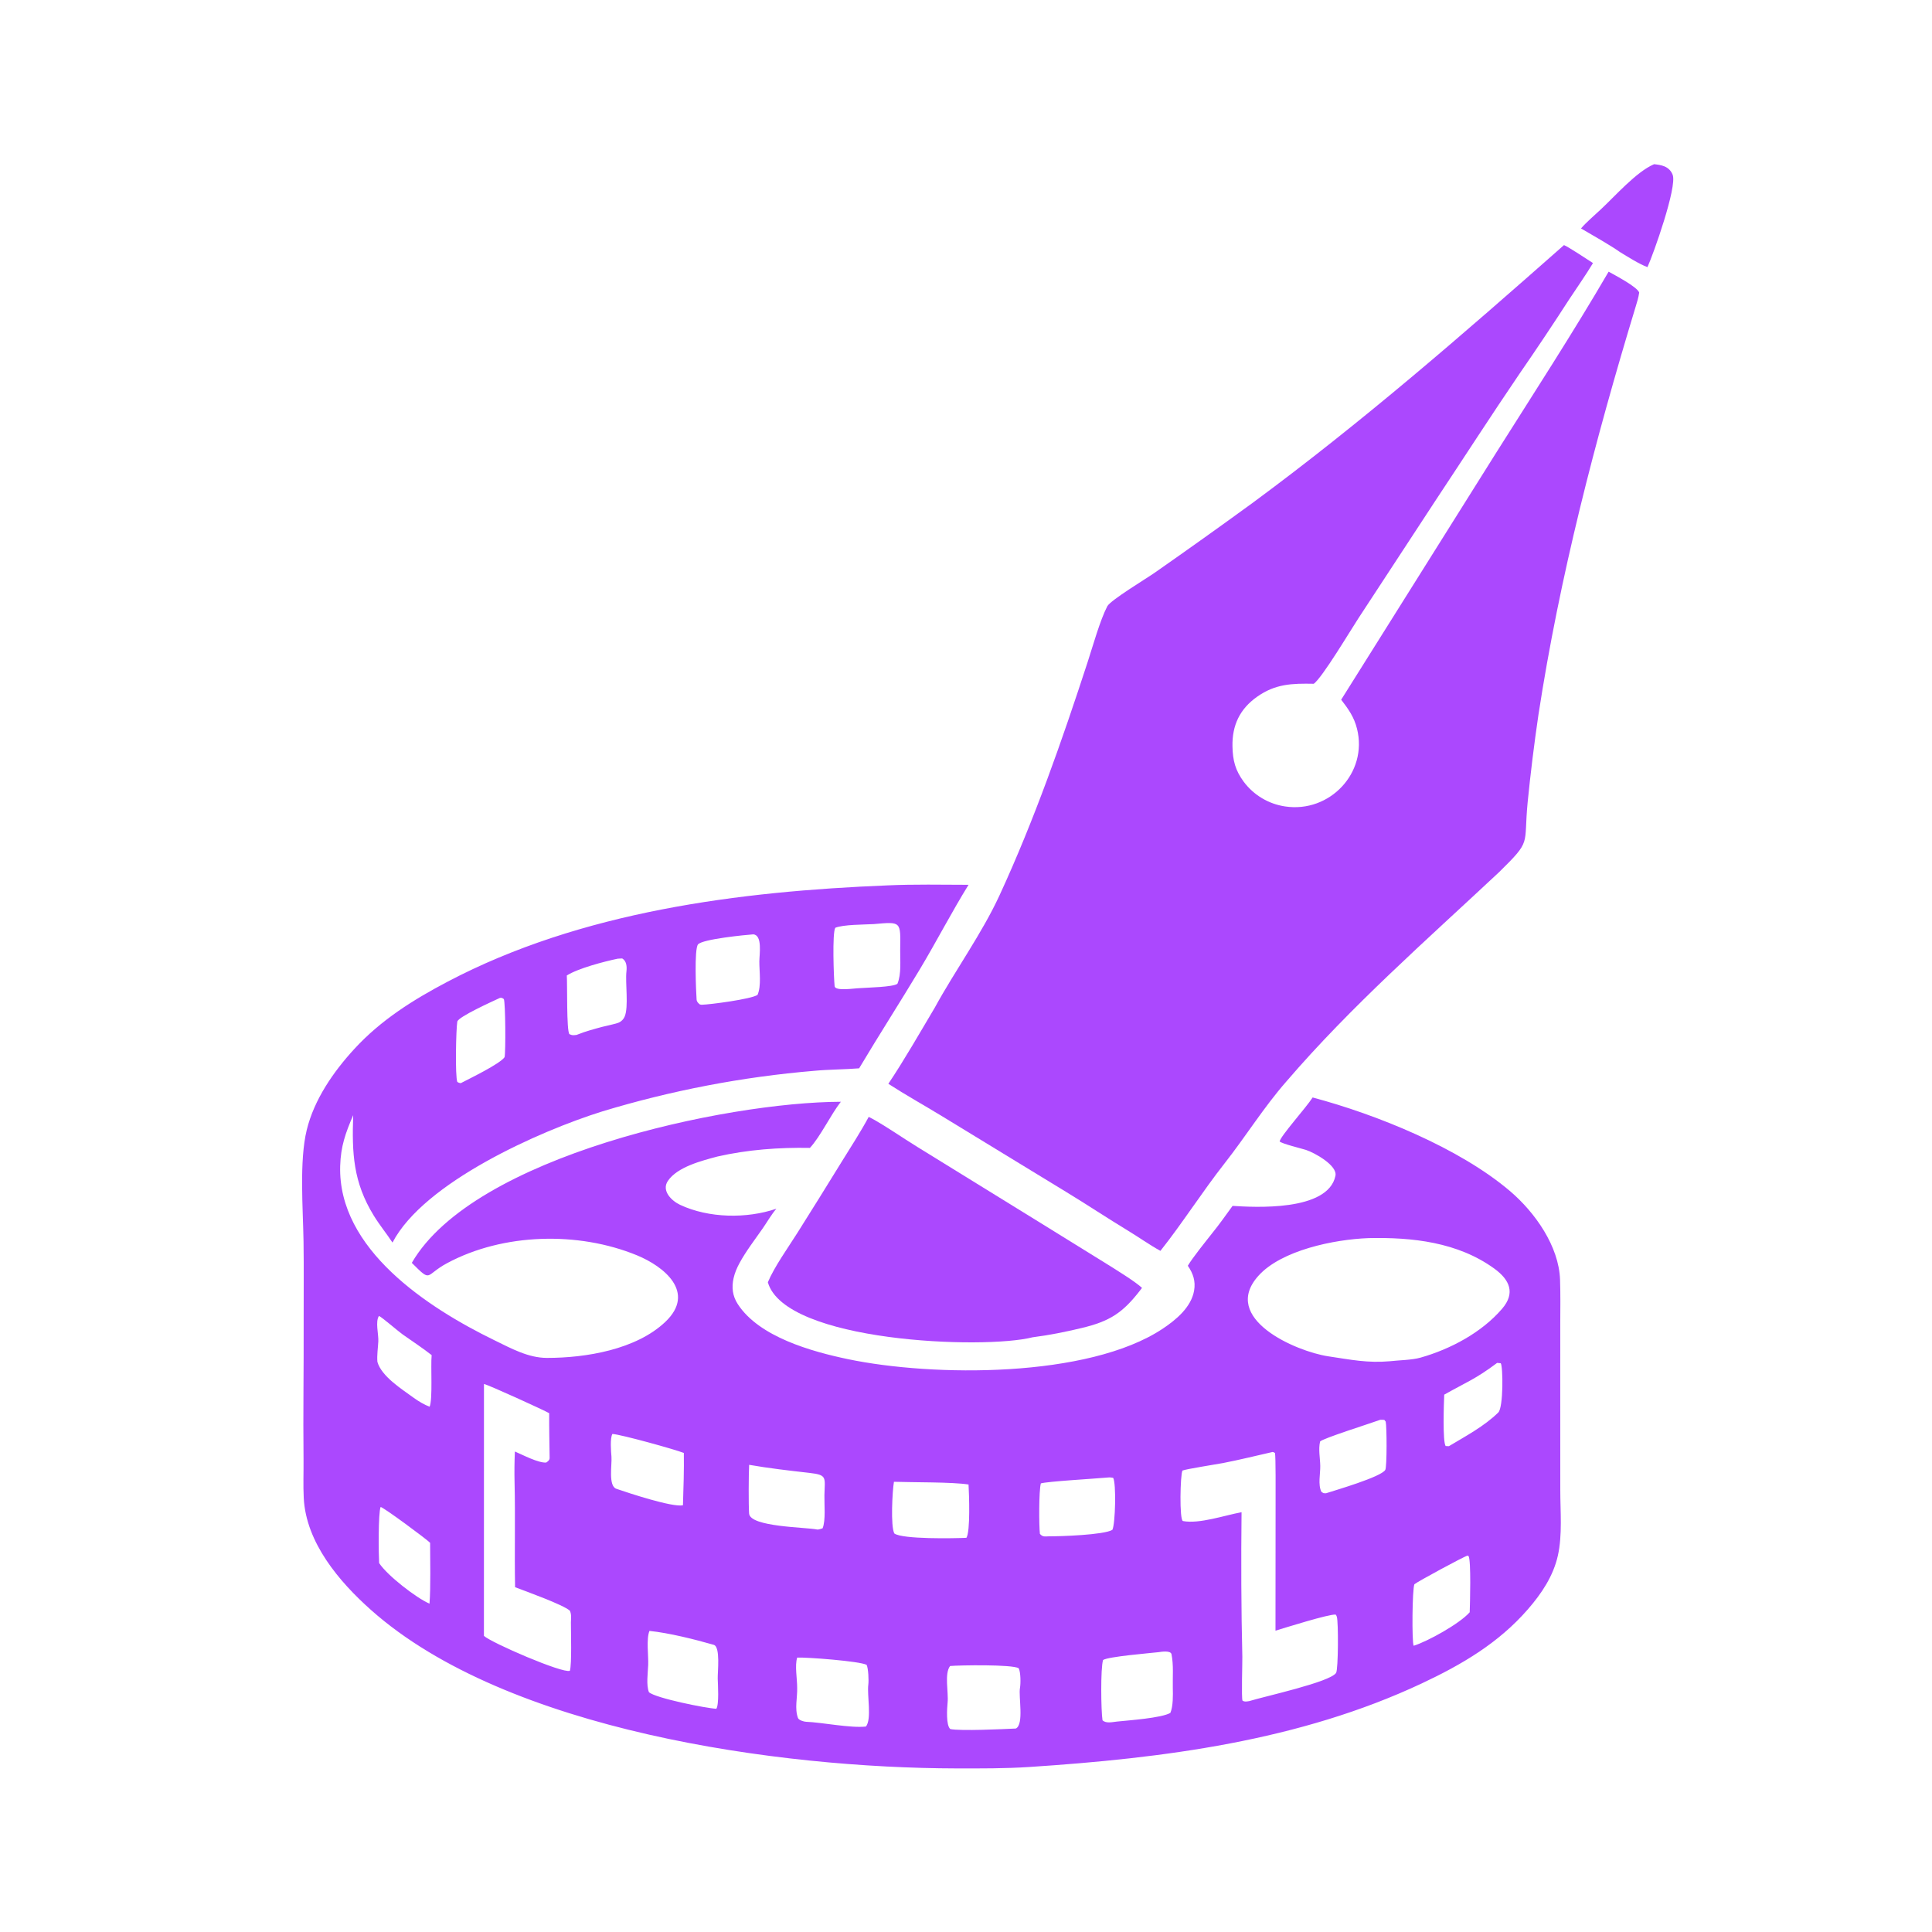
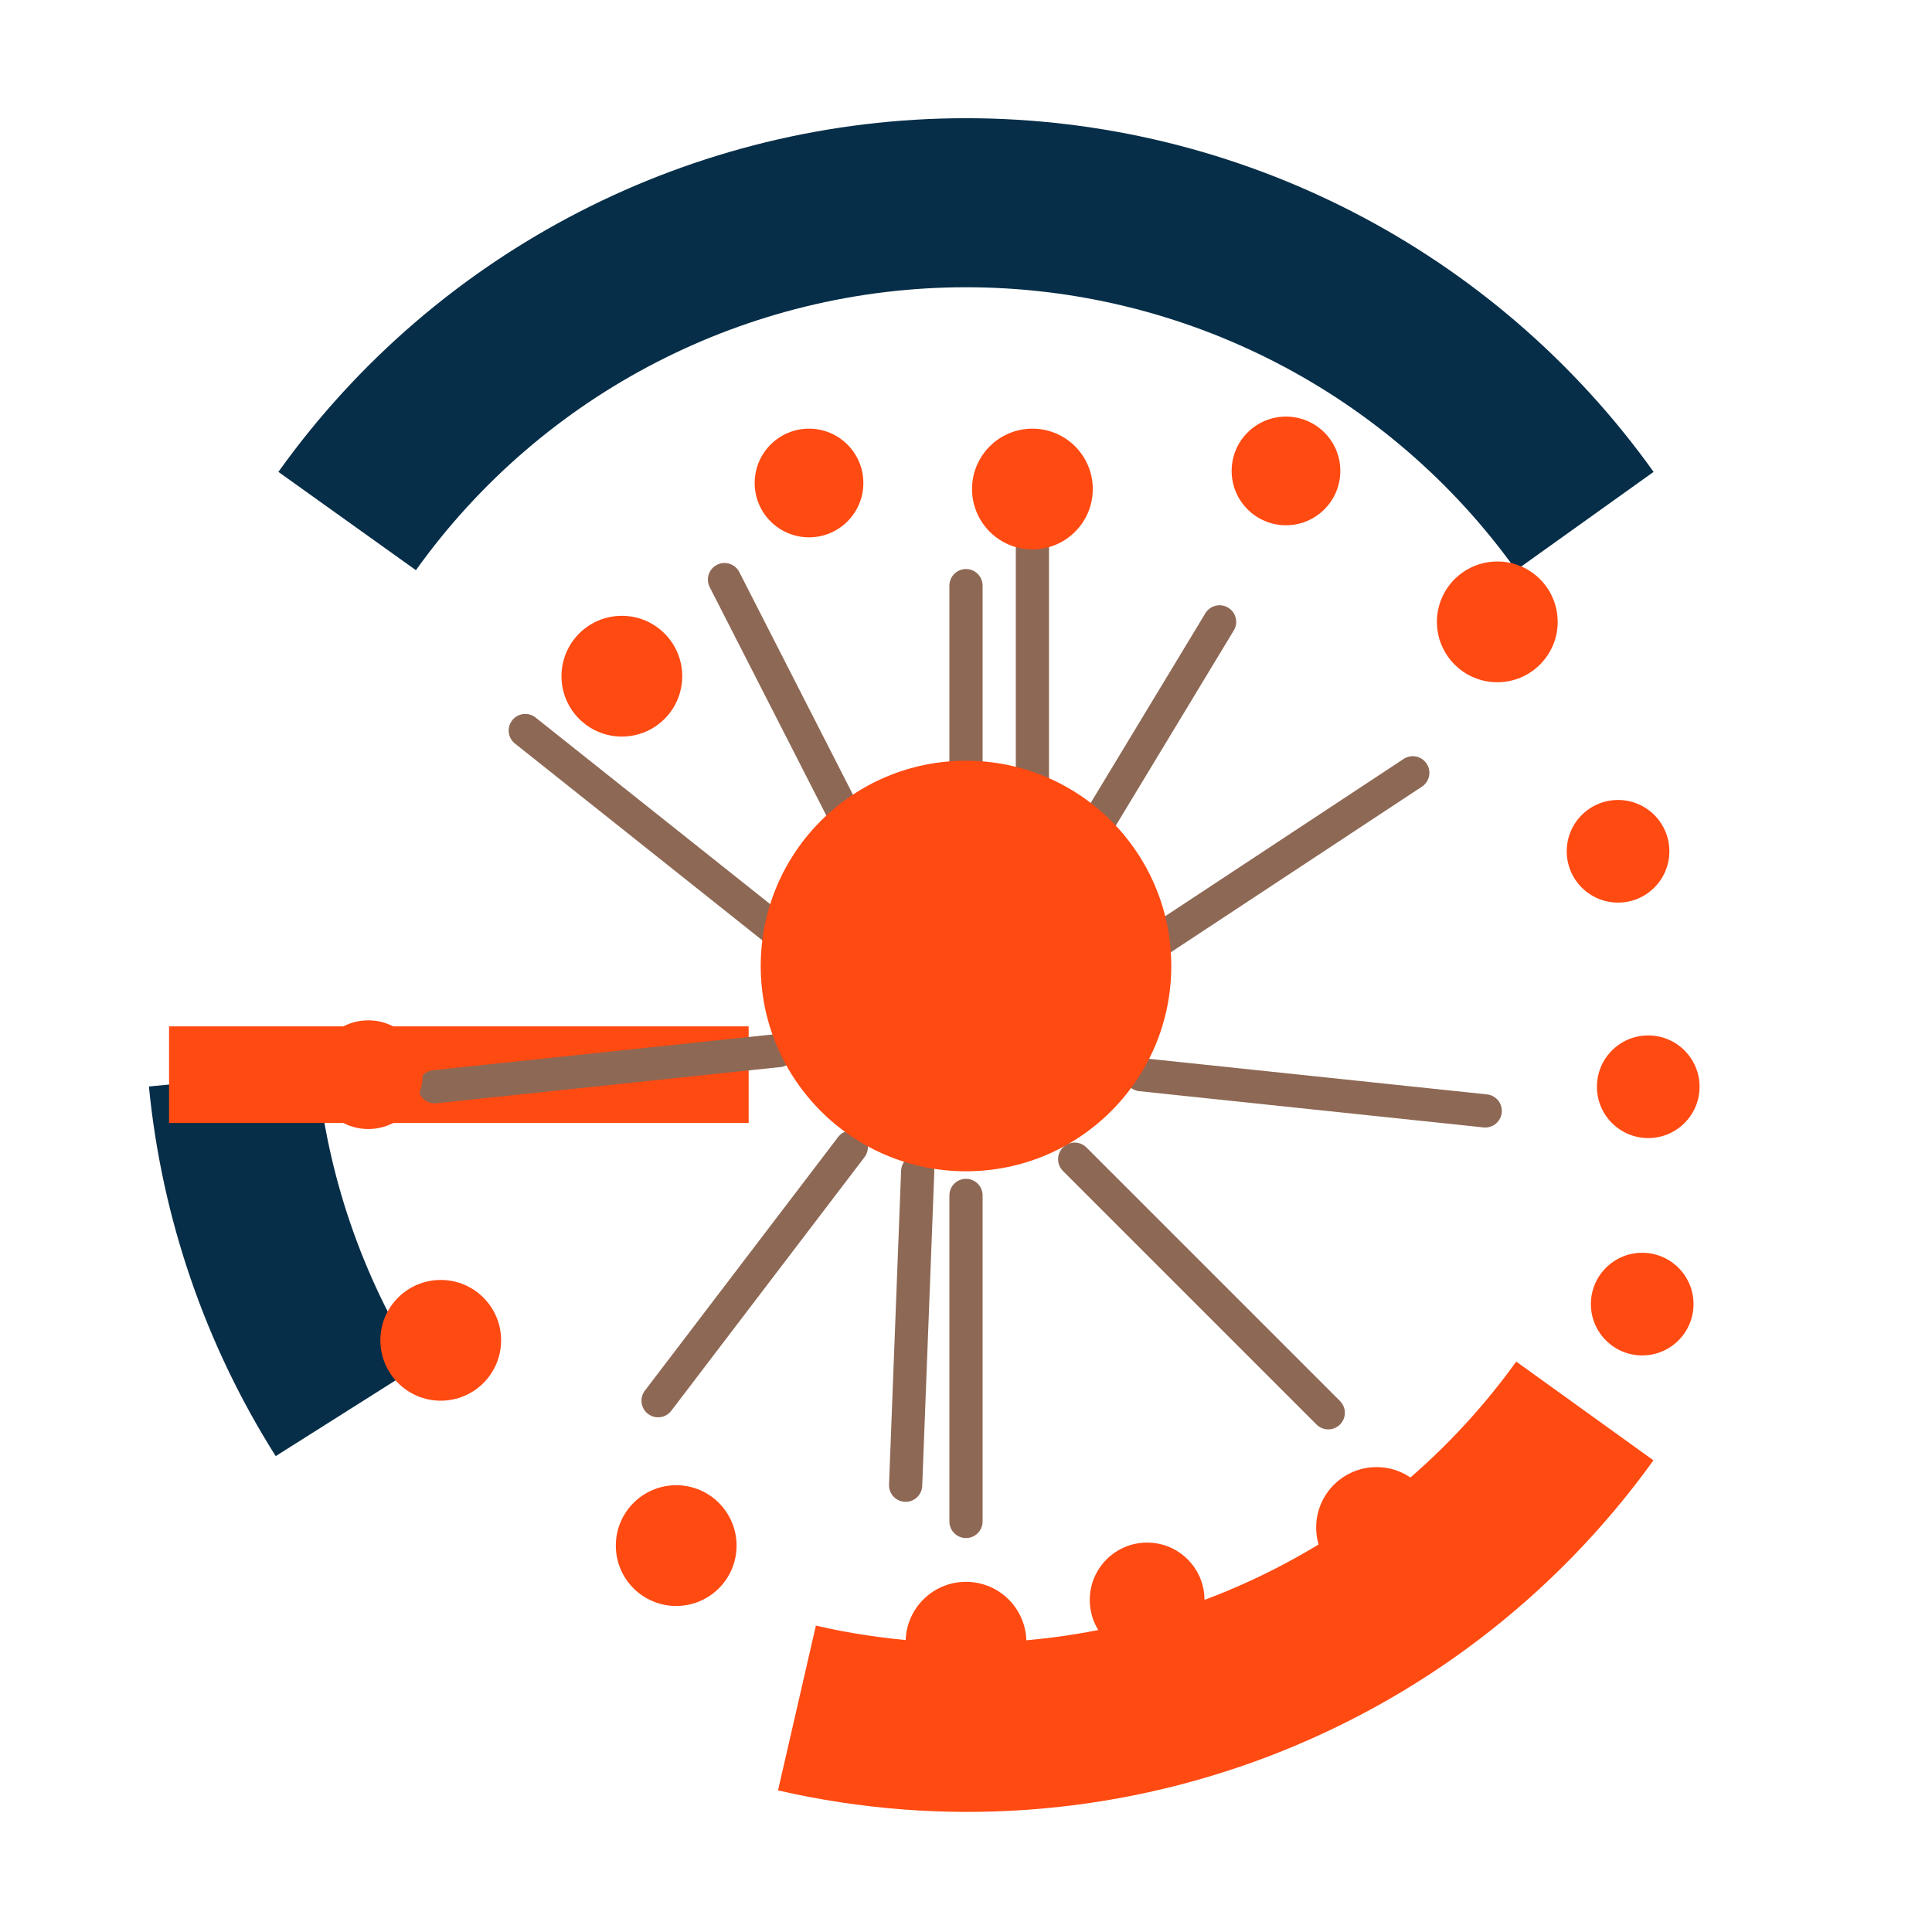
- <svg xmlns="http://www.w3.org/2000/svg" version="1.1" style="display: block;" viewBox="0 0 2048 2048" width="32" height="32" preserveAspectRatio="none">
-   <path transform="translate(0,0)" fill="rgb(171,72,254)" d="M 940.972 938.532 C 968.154 937.299 999.342 937.832 1026.7 937.934 C 1008.76 966.906 992.521 998.373 975.011 1027.58 C 953.896 1062.8 931.782 1097.1 910.71 1132.47 C 895.136 1133.73 879.656 1133.59 863.31 1135.09 C 787.092 1141.5 711.761 1155.92 638.564 1178.11 C 572.019 1198.89 449.284 1253.36 416.06 1317.18 C 409.742 1307.55 402.55 1298.92 396.225 1288.61 C 374.251 1252.81 373.041 1222.32 374.394 1182.15 C 366.312 1200.94 361.205 1214.94 360.604 1236.01 C 358.084 1324.21 453.617 1386.36 523.982 1420.66 C 542.016 1429.45 560.036 1439.44 579.849 1439.44 C 620.987 1439.46 674.461 1430.63 705.388 1401.13 C 738.121 1369.92 703.885 1342.46 675.148 1330.66 C 612.911 1305.1 533.195 1307.12 473.826 1339.07 C 449.947 1351.92 458.182 1360.25 436.523 1338.68 C 502.115 1225.36 769.457 1168.28 891.324 1167.92 C 880.631 1181.62 869.431 1205.22 858.517 1216.82 C 825.846 1216.22 792.547 1218.66 760.485 1225.97 C 744.103 1230.35 717.997 1236.93 707.956 1251.86 C 700.954 1262.26 711.907 1272.96 720.979 1277.2 C 751.395 1291.41 791.573 1292 822.985 1281.29 C 817.604 1287.59 813.386 1295.09 808.663 1301.92 C 800.283 1314.03 790.819 1326.16 783.816 1339.1 C 781.105 1344.11 778.89 1349.33 777.632 1354.91 C 775.4 1364.79 776.536 1373.84 782.065 1382.38 C 804.636 1417.25 860.497 1432.74 898.979 1440.78 C 988.868 1459.55 1153.52 1460.93 1232.47 1408.52 C 1246.58 1399.15 1262.7 1385.77 1265.78 1368.19 C 1267.55 1358.14 1264.79 1349.97 1259.14 1341.75 C 1264.38 1332.91 1278.02 1316.1 1284.82 1307.43 C 1292.22 1298.38 1299.63 1287.79 1306.58 1278.29 C 1328.8 1279.68 1407.72 1284.61 1415.63 1246.4 C 1417.91 1235.37 1393.28 1221.86 1384.4 1218.97 C 1380.24 1217.62 1358.94 1212.45 1356.47 1209.99 C 1357.33 1204.34 1384.74 1173.95 1391.45 1163.37 C 1459.13 1181.37 1547.15 1216.93 1600.88 1262.78 C 1627.31 1285.34 1652.54 1321.11 1653.72 1356.59 C 1654.22 1371.69 1654.03 1387.51 1653.95 1402.72 L 1653.94 1475.76 L 1653.97 1579.44 C 1653.95 1601.8 1656.32 1627.09 1651.41 1649 C 1646.5 1670.87 1634.04 1689.35 1619.5 1706.06 C 1588.41 1741.78 1549.65 1764.5 1507.39 1784.37 C 1377.44 1845.46 1233.05 1863.77 1091.26 1873.07 C 1065.5 1874.76 1039.82 1874.64 1014.03 1874.6 C 826.259 1874.26 537.641 1835.01 393.385 1706.74 C 359.587 1676.69 324.433 1635.36 321.983 1588.01 C 321.269 1574.22 321.91 1560.24 321.757 1546.42 C 321.223 1498.42 322.061 1450.48 321.888 1402.5 C 321.784 1373.65 322.205 1344.7 321.752 1315.87 C 321.206 1281.08 317.152 1230.6 325.148 1197.84 C 333.054 1165.46 353.454 1136.01 375.728 1111.8 C 403.859 1081.21 438.11 1059.74 474.584 1040.56 C 616.022 966.194 783.233 944.885 940.972 938.532 z M 1324.2 1803.25 C 1340.28 1798.25 1409.87 1783.14 1416.31 1773.34 C 1418.64 1769.78 1418.88 1719.17 1417.08 1713.8 C 1416.66 1712.54 1416.54 1712.49 1415.9 1711.54 C 1408.91 1710.78 1361.71 1725.68 1352.07 1728.59 L 1352.18 1590.18 C 1352.17 1583.33 1352.43 1543.83 1351.52 1540.23 C 1349.49 1539.16 1350.39 1539.37 1348.95 1539.17 C 1331.33 1543.17 1314.25 1547.43 1296.49 1550.89 C 1289.89 1552.17 1257.49 1557.18 1253.47 1558.85 C 1251.12 1562.77 1250.03 1611.65 1254.02 1612.39 C 1271.58 1615.61 1297.83 1606.36 1316.1 1603.01 C 1315.56 1654.05 1315.71 1705.28 1316.92 1756.3 C 1317.06 1762.1 1315.81 1800.29 1317.13 1802.78 C 1319.62 1804.22 1321.29 1803.63 1324.2 1803.25 z M 546.006 1682.51 C 545.308 1645.48 546.352 1608.34 545.457 1571.3 C 545.194 1560.4 545.326 1549.55 545.797 1538.66 C 554.046 1542.21 570.935 1551.05 578.997 1550.35 C 580.723 1549.2 582.655 1547.82 582.623 1545.46 C 582.408 1529.86 582.062 1513.6 582.161 1498.03 C 577.119 1495.08 518.936 1468.45 513.023 1467.07 L 512.981 1734.09 C 520.838 1741.42 596.481 1774.14 604.079 1771.12 C 606.266 1764.31 605.154 1729.49 605.186 1719.75 C 605.309 1715.25 605.911 1711.44 604.112 1707.44 C 597.157 1701.08 557.174 1686.76 546.006 1682.51 z M 1450.54 1312.46 C 1414.2 1313.83 1358.25 1325.32 1333.93 1352.44 C 1293.37 1397.66 1373.67 1432.56 1407.95 1437.74 C 1431.99 1441.36 1449.9 1445.03 1473.23 1442.97 C 1482.91 1441.85 1496.53 1441.77 1505.83 1439.14 C 1537.49 1430.18 1570.68 1412.54 1592.3 1387.32 C 1606.52 1370.74 1600.43 1356.7 1584.11 1344.83 C 1545.44 1316.72 1496.95 1311.38 1450.54 1312.46 z M 1076.86 1832.3 C 1085.72 1827.8 1079.51 1798.44 1081.22 1789.22 C 1082.05 1784.68 1082.03 1772.51 1079.84 1768.39 C 1072.95 1764.23 1017.1 1765.14 1007.14 1766.04 C 1000.89 1774.14 1005.6 1793.85 1004.51 1804.68 C 1003.86 1811.18 1002.73 1828.94 1007.34 1832.85 C 1017.82 1835.13 1064.53 1832.91 1076.86 1832.3 z M 917.919 1830.2 C 924.321 1822.25 918.976 1796.8 920.441 1785.81 C 921.025 1781.43 920.492 1768.46 918.655 1764.8 C 911.247 1760.86 855.004 1756.61 845.063 1757.12 C 842.351 1765.4 845.073 1779.68 845.03 1789.06 C 845.376 1799.5 842.173 1811.1 845.872 1821.1 C 846.771 1823.53 852.223 1825.07 854.394 1825.15 C 871.73 1825.82 901.351 1832.02 917.919 1830.2 z M 1184.24 1824.9 C 1196.49 1823.62 1231.14 1821.24 1240.63 1815.74 C 1243.66 1808.59 1243.39 1797 1243.22 1789.27 C 1242.97 1777.5 1244.16 1765.05 1241.85 1753.56 C 1240.98 1749.24 1230.58 1750.99 1228.16 1751.36 C 1219.08 1752.41 1174.87 1756.02 1169.3 1759.67 C 1166.53 1768.4 1167.13 1813.74 1168.7 1823.55 C 1172.4 1827.2 1179.24 1825.43 1184.24 1824.9 z M 759.354 1811.36 C 762.364 1806.83 761.042 1785.97 760.825 1779.51 C 760.595 1772.66 763.907 1745.68 756.596 1743.58 C 736.224 1737.74 709.441 1731.02 688.455 1728.82 C 684.915 1737.44 687.51 1755.02 687.107 1764.9 C 686.763 1773.33 684.864 1786.4 687.926 1793.82 C 695.14 1800.17 748.795 1810.93 759.354 1811.36 z M 871.979 1620.08 C 875.43 1611.77 873.709 1594.49 873.916 1585.04 C 874.333 1565.94 877.275 1563.49 857.718 1561.29 C 836.691 1558.92 814.77 1556.38 794.124 1552.77 C 793.568 1562.9 793.43 1595.35 794.08 1604.41 C 795.111 1618.79 854.394 1618.8 866.455 1621.39 C 867.409 1621.6 870.915 1620.41 871.979 1620.08 z M 1024.45 1630.14 C 1028.73 1623.27 1027.28 1584.15 1026.7 1573.64 C 1009.64 1570.9 967.295 1571.45 947.624 1570.76 C 945.962 1580.01 943.894 1618.15 948.058 1625.57 C 956.823 1631.8 1011.46 1630.76 1024.45 1630.14 z M 455.284 1699.93 C 456.669 1683.08 455.966 1652.81 455.937 1635.43 C 451.499 1631.01 407.606 1598.58 403.495 1597.43 C 400.82 1603.48 401.334 1648.68 401.896 1656.9 C 410.367 1669.97 441.488 1694.08 455.284 1699.93 z M 910.751 1047.52 C 919.455 1046.83 946.733 1046.38 951.298 1042.85 C 955.645 1032.54 954.082 1018.23 954.237 1007.21 C 954.669 976.437 955.713 977 926.115 979.584 C 915.754 980.16 893.935 980.021 885.458 983.466 C 882.074 988.688 883.819 1036.57 884.728 1045.39 C 885.306 1051.01 906.091 1047.56 910.751 1047.52 z M 488.4 1148.21 C 497.756 1143.32 529.633 1128.01 534.879 1120.65 C 536.123 1115.38 535.855 1062.92 534.085 1059.05 C 531.635 1057.56 532.982 1057.85 530.119 1057.75 C 522.985 1061.07 485.659 1077.84 484.76 1082.97 C 483.401 1090.72 482.33 1140.81 484.78 1146.91 C 486.835 1147.94 486.206 1147.82 488.4 1148.21 z M 1555.81 1648.95 C 1551.94 1649.84 1502.98 1676.4 1499.32 1679.36 C 1497.02 1684.41 1496.54 1740.54 1498.53 1744.57 C 1513.45 1739.95 1547.36 1721.12 1557.95 1709.06 C 1558.27 1700.24 1559.54 1654.08 1556.76 1649.61 L 1555.81 1648.95 z M 798.442 990.457 C 790.154 991.047 744.469 995.504 739.917 1001.14 C 735.776 1006.27 737.851 1051.06 738.417 1059.47 C 738.586 1061.98 740.141 1063.36 741.95 1064.79 L 743.753 1065.08 C 752.688 1064.9 796.515 1059.11 803.027 1054.61 C 807.251 1044.98 804.859 1029.77 804.929 1019.07 C 804.978 1011.65 808.421 991.15 798.442 990.457 z M 600.837 1034.06 C 601.489 1043.65 600.446 1092.4 603.578 1096.22 C 606.823 1097.79 607.758 1097.4 611.316 1097.03 L 612.524 1096.54 C 621.015 1093.18 629.612 1090.86 638.387 1088.51 C 642.316 1087.46 653.18 1085.32 656.163 1083.88 C 658.816 1082.62 660.928 1080.45 662.111 1077.76 C 666.608 1067.58 662.687 1041.79 664.044 1029.83 C 664.61 1024.83 664.298 1018.8 659.599 1016.01 C 658.851 1016.05 655.132 1016.16 654.653 1016.28 C 640.329 1019.29 612.828 1026.45 600.837 1034.06 z M 1530.94 1478.4 C 1530.58 1486.41 1529.06 1528.94 1532.52 1532.88 L 1535.91 1533 C 1553.73 1522.33 1573.43 1511.84 1588.23 1497.32 C 1593.79 1491.86 1593.29 1448.22 1590.85 1445.08 C 1590.06 1445.01 1587.72 1444.72 1587.02 1444.73 C 1564.07 1461.99 1553.96 1465.38 1530.94 1478.4 z M 455.426 1491.18 C 458.831 1482.75 456.413 1448.58 457.57 1436.49 C 447.99 1428.9 436.86 1421.67 426.808 1414.54 C 422.119 1411.21 405.02 1396.39 401.726 1394.93 C 397.649 1401.04 401.427 1414.38 401.026 1421.96 C 400.659 1428.89 399.465 1436.68 400.054 1443.6 C 404.455 1459.14 426.027 1472.56 438.339 1481.58 C 443.673 1485.49 450.179 1489.26 455.426 1491.18 z M 724.899 1540.19 C 715.518 1536.46 658.601 1520.64 649.175 1520.04 C 646.529 1524.6 647.712 1538.69 648.172 1544.14 C 648.871 1552.41 644.556 1575.14 653.352 1578.18 C 666.306 1582.65 712.696 1598 723.96 1595.66 C 724.532 1578.2 725.188 1557.62 724.899 1540.19 z M 1463.17 1505.03 C 1454.75 1508.18 1401.58 1524.91 1399.33 1528.1 C 1397.42 1536.57 1399.38 1545.32 1399.53 1553.94 C 1399.66 1562.33 1396.97 1573.72 1400.72 1581.37 C 1403.69 1583.23 1402.12 1582.73 1405.59 1582.94 C 1415.07 1579.86 1464.2 1565.63 1468.46 1558.13 C 1470.3 1554.88 1470.12 1512.03 1468.9 1506.97 L 1467.44 1505.16 C 1465.96 1505.07 1464.64 1504.91 1463.17 1505.03 z M 1171.89 1566.41 C 1161.22 1567.42 1109.51 1570.41 1103.34 1572.48 C 1101.18 1580.12 1101.32 1617.3 1102.34 1625.96 C 1105.25 1629.31 1107.45 1628.74 1111.75 1628.58 C 1124.27 1628.61 1170.02 1627.11 1179.14 1621.73 C 1182.34 1615.66 1183.39 1572 1179.97 1566.53 C 1176.22 1565.92 1175.55 1566.06 1171.89 1566.41 z" />
-   <path transform="translate(0,0)" fill="rgb(171,72,254)" d="M 1657.91 259.802 C 1662.75 261.808 1682.88 275.156 1688.63 278.863 C 1681.4 290.971 1671.53 304.994 1663.65 316.961 C 1646.46 343.593 1628.86 369.954 1610.84 396.035 C 1580.92 439.996 1550.93 486.538 1521.41 531.033 L 1439.94 655.457 C 1431.36 668.575 1401.89 717.981 1392.69 724.821 C 1369.63 724.391 1352.02 724.859 1332.62 738.551 C 1314.34 751.451 1306.04 768.752 1306.47 791.07 C 1306.76 806.168 1309.45 816.512 1318.44 828.736 C 1329.04 842.891 1344.8 852.282 1362.3 854.864 C 1409.5 861.998 1450.17 819.16 1438.5 772.546 C 1435.36 759.997 1429.47 751.801 1421.71 741.695 L 1585.92 480.057 C 1626.02 416.546 1667.39 352.871 1705.21 287.991 C 1712.27 291.939 1735.24 303.896 1737.61 310.07 C 1736.9 315.381 1735.45 319.911 1733.89 325.016 C 1690.78 466.883 1653.28 611.155 1630.78 757.882 C 1626.25 788.684 1622.44 819.587 1619.36 850.566 C 1614.89 896.966 1624.03 890.119 1589.16 924.448 C 1512.15 996.547 1432.44 1066.23 1363.58 1146.43 C 1339.73 1173.63 1320.44 1204.78 1298.21 1233.07 C 1274.59 1263.12 1253.67 1296.25 1230.09 1325.98 C 1218.35 1319.5 1207.29 1311.59 1195.86 1304.65 C 1173.95 1291.35 1152.42 1277.06 1130.57 1263.75 L 998.431 1183.12 C 979.838 1171.76 959.812 1160.63 941.674 1148.87 C 957.912 1124.77 975.862 1093.43 990.938 1068.08 C 1012.48 1028.67 1040.73 989.798 1059.5 949.166 C 1096.31 869.481 1125.74 785.229 1152.93 701.835 C 1158.41 685.045 1166.05 657.538 1173.77 642.685 C 1177.12 636.235 1215.59 613.039 1223.95 607.164 C 1258.94 582.735 1293.68 557.951 1328.17 532.815 C 1444.39 447.048 1549.83 355.227 1657.91 259.802 z" />
-   <path transform="translate(0,0)" fill="rgb(171,72,254)" d="M 920.875 1183.92 C 934.196 1190.44 958.666 1207.42 972.672 1215.94 L 1104.12 1297.05 L 1174.97 1340.92 C 1183.94 1346.59 1203.4 1358.5 1210.59 1365.22 L 1208.78 1367.57 C 1190.24 1391.58 1176.64 1400.59 1146.62 1407.74 C 1128.92 1411.95 1112.81 1415.26 1094.6 1417.58 C 1042.9 1430.79 831.943 1422.64 813.951 1359.26 C 820.908 1342.69 835.418 1322.53 845.35 1306.77 C 861.065 1281.84 876.647 1256.81 892.095 1231.71 C 901.412 1216.64 912.656 1199.33 920.875 1183.92 z" />
-   <path transform="translate(0,0)" fill="rgb(171,72,254)" d="M 1753.4 174.051 C 1757.16 174.465 1760.78 174.907 1764.31 176.35 C 1768.47 178.053 1771.57 181.153 1773.13 185.405 C 1777.88 198.361 1752.78 269.18 1746.37 283.173 C 1737.45 279.844 1725.51 272.236 1717.12 267.125 C 1706.93 259.874 1687.15 248.764 1675.94 242.166 C 1680.6 236.545 1690.69 227.724 1696.41 222.441 C 1711.94 208.09 1734.34 182.212 1753.4 174.051 z" />
+ <svg xmlns="http://www.w3.org/2000/svg" viewBox="0 0 320 320" fill="none">
+   <g transform="translate(160 160)">
+     <path d="M-102.5-73.7A126 126 0 0 1 102.5-73.7" stroke="#072E48" stroke-width="28" stroke-linecap="butt" />
+     <path d="M102.5 73.7A126 126 0 0 1 -28 122.9" stroke="#FF4A12" stroke-width="28" stroke-linecap="butt" />
+     <path d="M-102.5 73.7A126 126 0 0 1 -121.4 18.6" stroke="#072E48" stroke-width="28" stroke-linecap="butt" />
+     <path d="M-124 18H-44" stroke="#FF4A12" stroke-width="16" stroke-linecap="square" />
+     <g stroke="#8D6854" stroke-width="5.5" stroke-linecap="round">
+       <path d="M0-20V-63" />
+       <path d="M16-14L42-57" />
+       <path d="M27-1L74-32" />
+       <path d="M29 18L86 24" />
+       <path d="M18 32L60 74" />
+       <path d="M0 38V92" />
+       <path d="M-19 30L-51 72" />
+       <path d="M-31 14L-88 20" />
+       <path d="M-29-4L-73-39" />
+       <path d="M-16-17L-40-64" />
+       <path d="M11-23L11-75" />
+       <path d="M-8 34L-10 86" />
+     </g>
+     <circle cx="0" cy="0" r="34" fill="#FF4A12" />
+     <g fill="#FF4A12">
+       <circle cx="-57" cy="-48" r="10" />
+       <circle cx="-26" cy="-80" r="9" />
+       <circle cx="11" cy="-79" r="10" />
+       <circle cx="53" cy="-82" r="9" />
+       <circle cx="88" cy="-57" r="10" />
+       <circle cx="108" cy="-19" r="8.5" />
+       <circle cx="113" cy="20" r="8.5" />
+       <circle cx="112" cy="56" r="8.5" />
+       <circle cx="68" cy="93" r="10" />
+       <circle cx="30" cy="105" r="9.5" />
+       <circle cx="0" cy="112" r="10" />
+       <circle cx="-48" cy="96" r="10" />
+       <circle cx="-87" cy="62" r="10" />
+       <circle cx="-99" cy="18" r="9" />
+     </g>
+   </g>
</svg>
